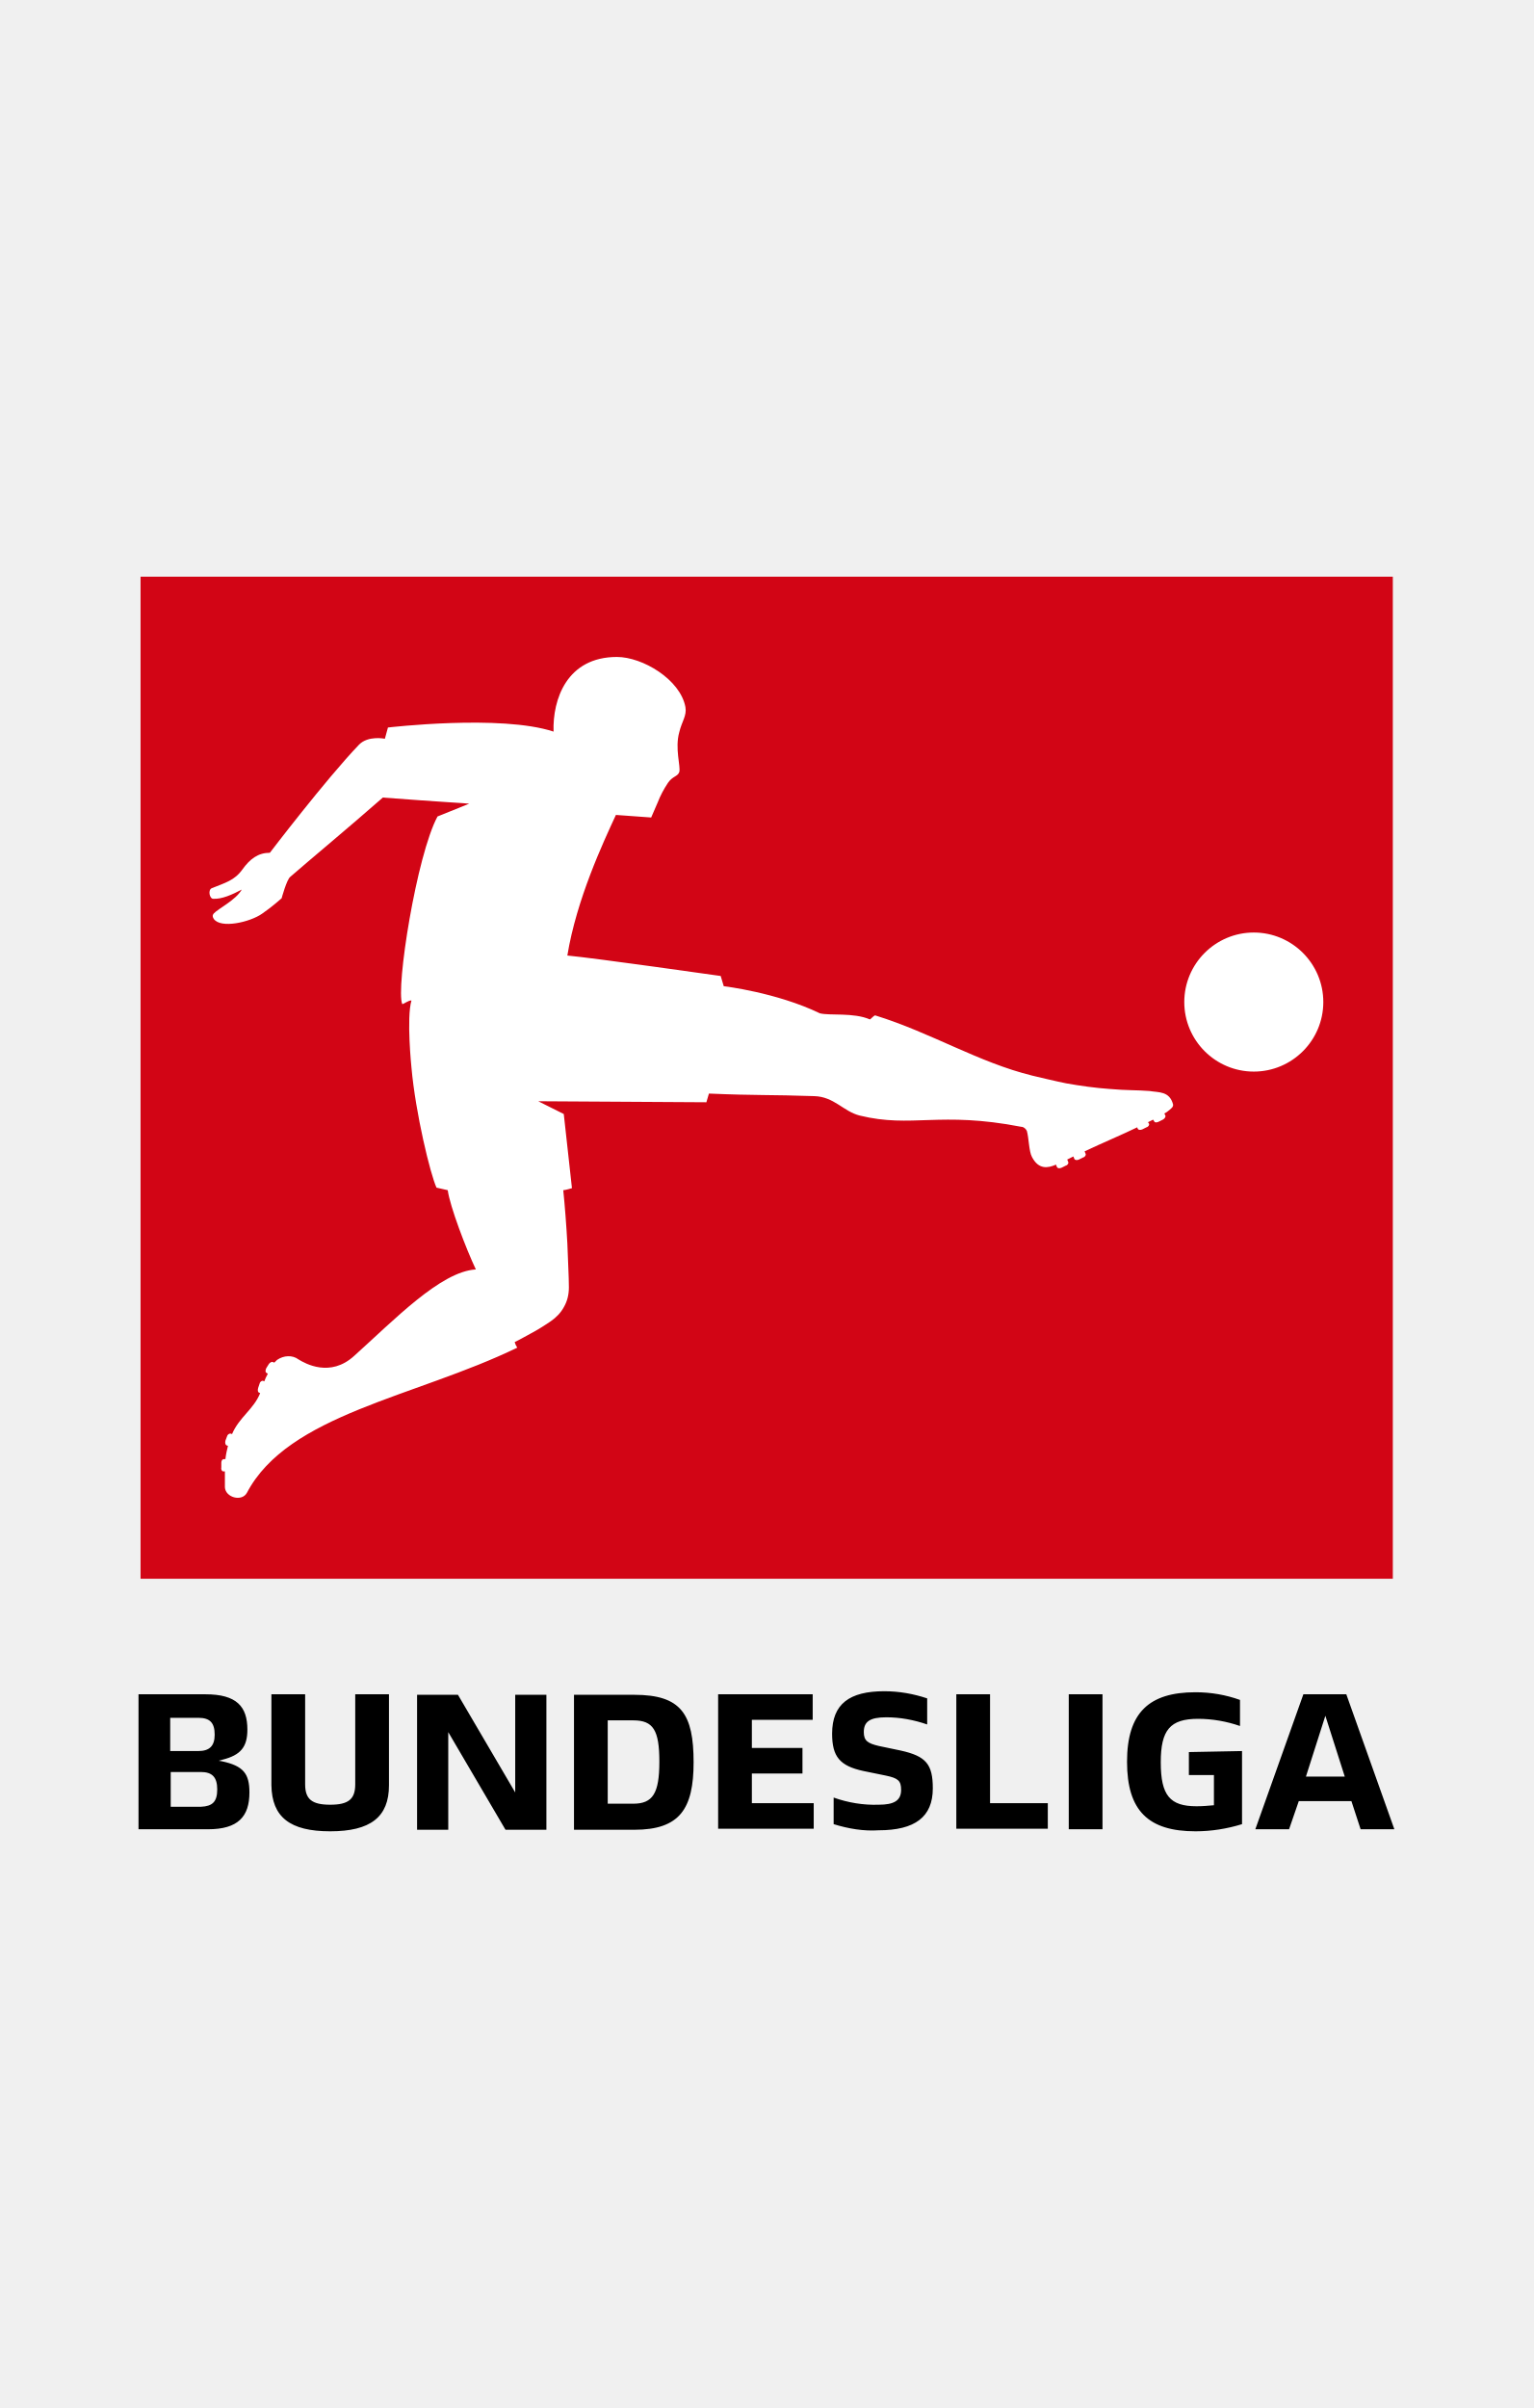
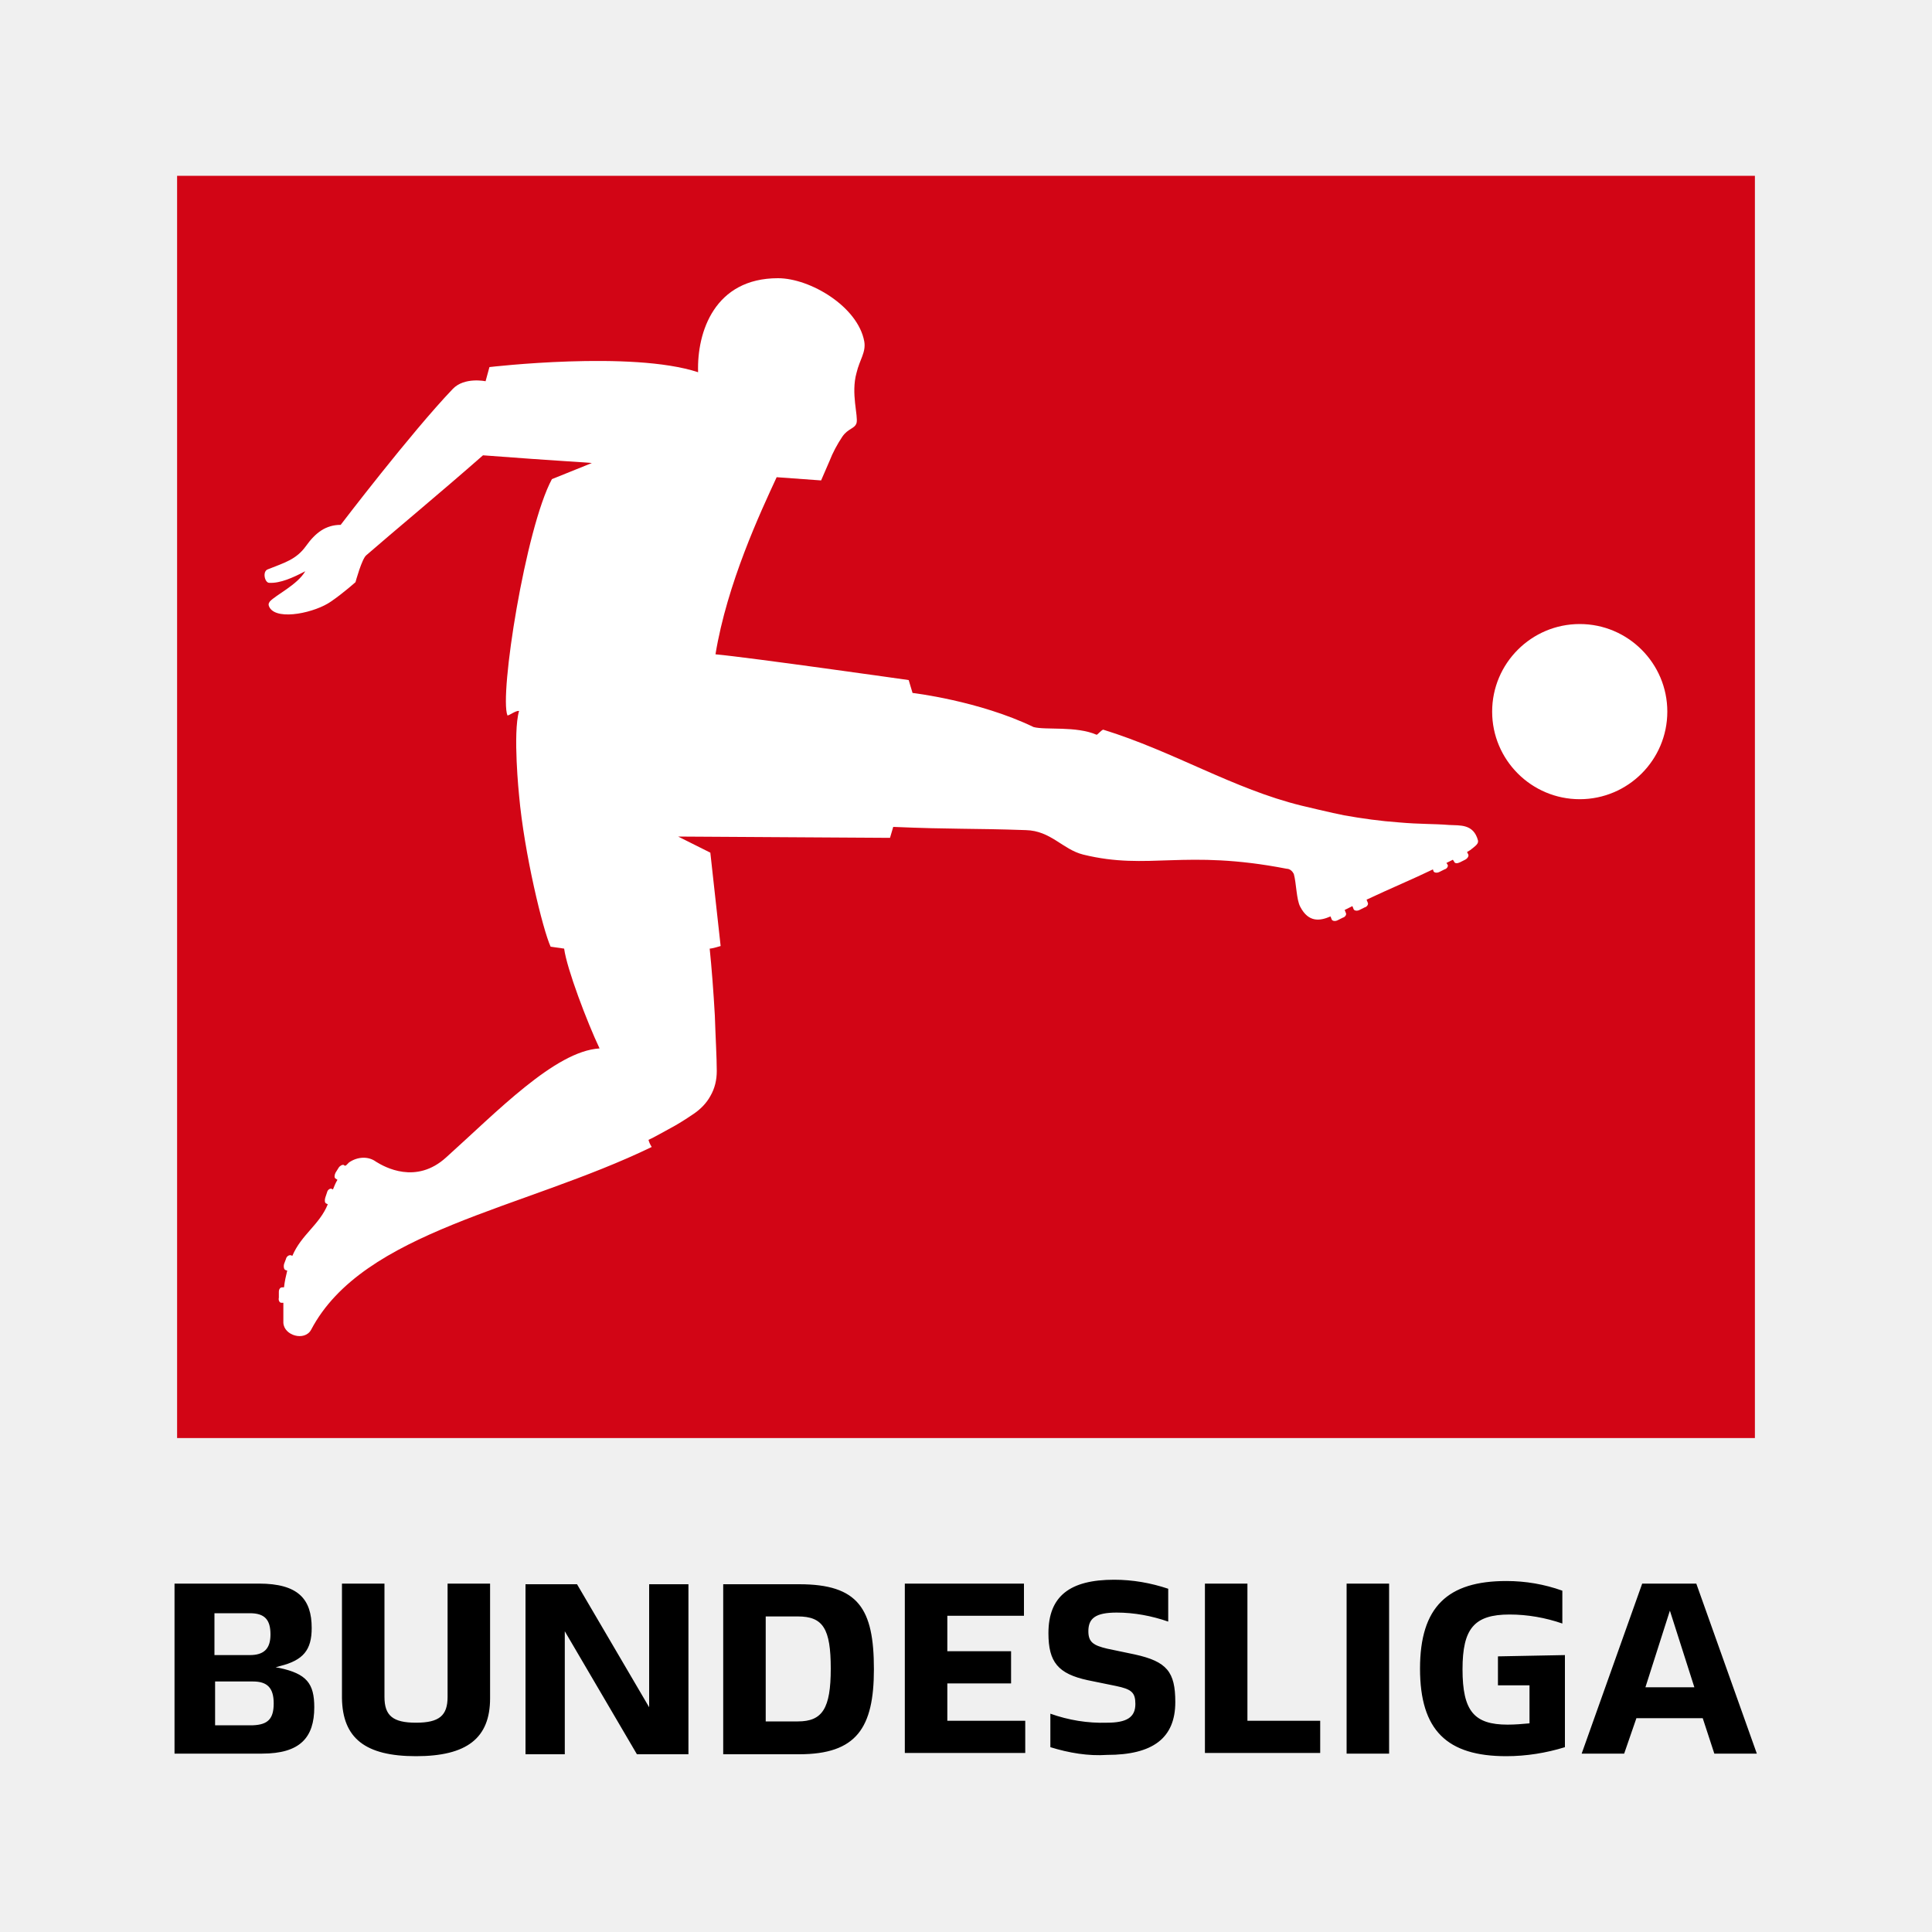
- <svg xmlns="http://www.w3.org/2000/svg" version="1.1" id="Ebene_1" x="0px" y="0px" viewBox="0 0 300 471" style="enable-background:new 0 0 300 471;" xml:space="preserve">
+ <svg xmlns="http://www.w3.org/2000/svg" version="1.1" id="Ebene_1" x="0px" y="0px" viewBox="0 0 300 300" style="enable-background:new 0 0 300 300;" xml:space="preserve">
  <style type="text/css">
	.st0{fill:#D20515;}
	.st1{fill:#FFFFFF;}
</style>
  <g id="g7" transform="translate(-43.5,-12)">
-     <path id="path9" d="M92.3,362.6c0,4.7-2.2,7.2-8.1,7.2H70.6v-26.4h13.1c6.1,0,8.2,2.4,8.2,6.9c0,3.4-1.3,5-4.9,5.9l-0.7,0.2   l0.6,0.1C91.1,357.4,92.3,358.9,92.3,362.6L92.3,362.6z M76.8,354.5h5.5c2.2,0,3.2-1,3.2-3.2c0-2.3-0.9-3.3-3.2-3.3h-5.5   L76.8,354.5L76.8,354.5z M86,362c0-2.4-1-3.4-3.2-3.4h-5.9v6.8h5.9C85.1,365.3,86,364.4,86,362L86,362L86,362z M96.6,361.2v-17.8   h6.6V361c0,2.9,1.3,4,4.9,4c3.6,0,4.9-1.1,4.9-4v-17.6h6.6v17.8c0,6.2-3.6,9-11.5,9S96.7,367.4,96.6,361.2L96.6,361.2L96.6,361.2z    M150.4,343.5v26.4h-8l-11.2-19.1v19.1h-6.1v-26.4h8l11.2,19.1v-19.1L150.4,343.5L150.4,343.5z M155.8,343.5h11.8   c9.2,0,11.6,3.8,11.6,13.2c0,9.1-2.7,13.2-11.6,13.2h-11.8L155.8,343.5L155.8,343.5z M167.4,364.8c3.8,0,5.1-2,5.1-8.2   c0-6.2-1.2-8.1-5.1-8.1h-5v16.3L167.4,364.8L167.4,364.8z M184,343.4h18.5v5h-11.9v5.5h9.9v5h-9.9v5.8h12.1v5H184V343.4z    M206.6,368.8v-5.2c2.8,1,5.8,1.5,8.8,1.4c3,0,4.4-0.8,4.4-2.9c0-1.8-0.6-2.3-3-2.8l-4.4-0.9c-4.6-1-6.1-2.8-6.1-7.3   c0-5.8,3.4-8.3,10.2-8.3c2.9,0,5.7,0.5,8.4,1.4v5.1c-2.6-0.9-5.3-1.4-8-1.4c-3.3,0-4.4,0.9-4.4,2.9c0,1.7,0.8,2.2,2.9,2.7l4.3,0.9   c5,1.1,6.3,2.7,6.3,7.4c0,5.6-3.5,8.2-10.6,8.2C212.5,370.2,209.5,369.7,206.6,368.8L206.6,368.8z M230.6,343.4h6.6v21.3h11.3v5   h-17.9V343.4z M252.6,343.4h6.6v26.4h-6.6V343.4z M286.5,354.5v14.3c-2.9,0.9-6,1.4-9.1,1.4c-9.2,0-13.4-4-13.4-13.6   c0-9.6,4.3-13.6,13.4-13.6c3,0,5.9,0.5,8.7,1.5v5.1c-2.6-0.9-5.4-1.4-8.2-1.4c-5.5,0-7.3,2.2-7.3,8.5c0,6.5,1.8,8.6,7,8.6   c1.2,0,2.3-0.1,3.4-0.2v-5.9h-4.9v-4.5L286.5,354.5L286.5,354.5z M307.9,364.3h-10.3l-1.9,5.5h-6.6l9.4-26.4h8.4l9.4,26.4h-6.6   L307.9,364.3z M302.8,347.6l-3.8,11.9h7.6L302.8,347.6z" />
-     <rect id="rect11" x="71" y="124.8" class="st0" width="245" height="196" />
-     <path id="path13" class="st1" d="M273,228c0.1,0.5-0.3,0.8-1.2,1.5l-0.5,0.3l0.2,0.4c0.1,0.2-0.1,0.6-0.5,0.8l-0.8,0.4   c-0.4,0.2-0.8,0.2-0.9-0.1l-0.2-0.3l-1,0.5l0.2,0.3c0.1,0.2-0.1,0.6-0.5,0.7l-0.8,0.4c-0.4,0.2-0.8,0.1-0.9-0.1l-0.1-0.3   c-3.1,1.5-6.7,3-10.3,4.7l0.2,0.5c0.1,0.2-0.1,0.6-0.5,0.7l-0.8,0.4c-0.4,0.2-0.8,0.1-0.9-0.1l-0.2-0.5l-1.2,0.6l0.2,0.5   c0.1,0.2-0.1,0.6-0.5,0.7l-0.8,0.4c-0.4,0.2-0.8,0.1-0.9-0.1l-0.2-0.5c-1.6,0.7-3.4,1-4.7-1.5c-0.6-1.1-0.6-3.7-1-5.1   c-0.2-0.4-0.6-0.8-1.1-0.8c-16-3.1-21.4,0.3-31.6-2.2c-3.2-0.8-5-3.7-8.9-3.8c-8.6-0.3-11.2-0.1-20.6-0.5c-0.4,1.4-0.5,1.7-0.5,1.7   l-32.9-0.2l5,2.5l1.6,14.5c0,0-1.3,0.4-1.7,0.4c0.3,2.9,0.6,6.8,0.8,10.4c0.1,3.2,0.3,6.5,0.3,8.6c0,1.4-0.3,2.7-1,3.9   c-0.6,1.1-1.5,2-2.5,2.7c-0.3,0.2-1.6,1.1-3,1.9c-1.5,0.8-3.2,1.8-4.1,2.2c0.1,0.4,0.3,0.8,0.5,1.1c-20,9.7-44.8,13-52.9,28.4   c-1,1.8-4.2,0.9-4.3-1.1c0-0.9,0-2.3,0-3.1h-0.3c-0.3,0-0.5-0.4-0.4-0.8v-0.9c0-0.4,0.2-0.7,0.5-0.7h0.3c0.1-0.9,0.3-1.8,0.5-2.6   l-0.3-0.1c-0.2-0.1-0.3-0.5-0.2-0.9l0.3-0.8c0.1-0.4,0.4-0.6,0.7-0.6l0.3,0.1c1.4-3.3,4.2-4.8,5.5-8l-0.2-0.1   c-0.3-0.1-0.3-0.5-0.2-0.9l0.3-0.9c0.1-0.4,0.5-0.6,0.7-0.5l0.2,0.1c0.2-0.5,0.4-1,0.7-1.5l-0.3-0.2c-0.2-0.1-0.2-0.5,0-0.9   l0.5-0.8c0.2-0.3,0.6-0.5,0.8-0.4l0.1,0.1h0.1c0.1,0,0.1,0,0.2-0.1c0.1-0.1,0.3-0.3,0.4-0.4c1.3-0.9,3-1,4.2-0.1   c1.3,0.8,6.2,3.6,10.9-0.7c7.8-7,16.9-16.5,23.8-16.9c-1.9-4-5.1-12.4-5.5-15.5l-2.2-0.5c-1.2-2.6-4.1-14.5-4.9-23.5   c0,0-1-9.7,0-13.1c-0.5-0.1-1.5,0.7-1.8,0.7c-1.3-3.1,2.8-29.1,6.9-36.7l6.2-2.5c-0.6-0.1-5.1-0.3-16.9-1.2   c-6.6,5.8-14.2,12.1-18.1,15.5c-0.7,0.5-1.7,4.2-1.7,4.2s-1.9,1.7-3.8,3c-2.4,1.7-8.2,3-9.5,1c-0.3-0.5-0.2-0.7,0-1   c0.9-1,4.3-2.6,5.5-4.7c-1.9,1-3.9,1.9-5.6,1.8c-0.7,0-1.1-1.8-0.2-2.1c2.5-1,4.4-1.5,5.9-3.6s3.1-3.3,5.4-3.3   c0,0,10.9-14.3,17.4-21.1c1.8-1.9,5.1-1.2,5.1-1.2l0.6-2.2c0,0,22.1-2.6,32.4,0.8c-0.2-6.3,2.6-14.6,12.4-14.6   c5,0,12.4,4.4,13.4,9.8c0.3,1.7-0.7,2.8-1.2,4.9c-0.9,3.2,0.3,6.7,0,7.8c-0.3,0.9-1.3,0.8-2.2,2.1c-0.8,1.2-1.5,2.5-2,3.8l-1.3,3   l-6.9-0.5c-2.5,5.4-7.7,16.5-9.5,27.5l0,0c5.4,0.5,30,4,30,4l0.6,2c0,0,10.3,1.2,18.8,5.3c1.9,0.5,6.6-0.2,9.8,1.2   c0.2-0.1,0.7-0.7,1-0.8c11,3.4,20.2,9.2,30.8,11.8c0,0,5,1.2,6.6,1.5c2.8,0.5,5.7,0.9,8.5,1.1c3.4,0.3,5.3,0.2,7.8,0.4   C270.2,225.7,272.3,225.4,273,228 M288.8,194.4c-7.5,0-13.6,6.1-13.6,13.6c0,7.5,6.1,13.6,13.6,13.6c7.5,0,13.6-6.1,13.6-13.6   c0,0,0,0,0,0C302.4,200.5,296.3,194.4,288.8,194.4L288.8,194.4L288.8,194.4z" />
+     <path id="path9" d="M92.3,277.1c0,4.7-2.2,7.2-8.1,7.2H70.6v-26.4h13.1c6.1,0,8.2,2.4,8.2,6.9c0,3.4-1.3,5-4.9,5.9l-0.7,0.2   l0.6,0.1C91.1,271.9,92.3,273.4,92.3,277.1L92.3,277.1z M76.8,269h5.5c2.2,0,3.2-1,3.2-3.2c0-2.3-0.9-3.3-3.2-3.3h-5.5L76.8,269   L76.8,269z M86,276.5c0-2.4-1-3.4-3.2-3.4h-5.9v6.8h5.9C85.1,279.8,86,278.9,86,276.5L86,276.5L86,276.5z M96.6,275.7v-17.8h6.6   v17.6c0,2.9,1.3,4,4.9,4c3.6,0,4.9-1.1,4.9-4v-17.6h6.6v17.8c0,6.2-3.6,9-11.5,9S96.7,281.9,96.6,275.7L96.6,275.7L96.6,275.7z    M150.4,258v26.4h-8l-11.2-19.1v19.1h-6.1v-26.4h8l11.2,19.1v-19.1L150.4,258L150.4,258z M155.8,258h11.8c9.2,0,11.6,3.8,11.6,13.2   c0,9.1-2.7,13.2-11.6,13.2h-11.8L155.8,258L155.8,258z M167.4,279.3c3.8,0,5.1-2,5.1-8.2c0-6.2-1.2-8.1-5.1-8.1h-5v16.3   L167.4,279.3L167.4,279.3z M184,257.9h18.5v5h-11.9v5.5h9.9v5h-9.9v5.8h12.1v5H184V257.9z M206.6,283.3v-5.2c2.8,1,5.8,1.5,8.8,1.4   c3,0,4.4-0.8,4.4-2.9c0-1.8-0.6-2.3-3-2.8l-4.4-0.9c-4.6-1-6.1-2.8-6.1-7.3c0-5.8,3.4-8.3,10.2-8.3c2.9,0,5.7,0.5,8.4,1.4v5.1   c-2.6-0.9-5.3-1.4-8-1.4c-3.3,0-4.4,0.9-4.4,2.9c0,1.7,0.8,2.2,2.9,2.7l4.3,0.9c5,1.1,6.3,2.7,6.3,7.4c0,5.6-3.5,8.2-10.6,8.2   C212.5,284.7,209.5,284.2,206.6,283.3L206.6,283.3z M230.6,257.9h6.6v21.3h11.3v5h-17.9V257.9z M252.6,257.9h6.6v26.4h-6.6V257.9z    M286.5,269v14.3c-2.9,0.9-6,1.4-9.1,1.4c-9.2,0-13.4-4-13.4-13.6c0-9.6,4.3-13.6,13.4-13.6c3,0,5.9,0.5,8.7,1.5v5.1   c-2.6-0.9-5.4-1.4-8.2-1.4c-5.5,0-7.3,2.2-7.3,8.5c0,6.5,1.8,8.6,7,8.6c1.2,0,2.3-0.1,3.4-0.2v-5.9h-4.9v-4.5L286.5,269L286.5,269z    M307.9,278.8h-10.3l-1.9,5.5h-6.6l9.4-26.4h8.4l9.4,26.4h-6.6L307.9,278.8z M302.8,262.1L299,274h7.6L302.8,262.1z" />
+     <rect id="rect11" x="71" y="39.3" class="st0" width="245" height="196" />
+     <path id="path13" class="st1" d="M273,142.5c0.1,0.5-0.3,0.8-1.2,1.5l-0.5,0.3l0.2,0.4c0.1,0.2-0.1,0.6-0.5,0.8l-0.8,0.4   c-0.4,0.2-0.8,0.2-0.9-0.1l-0.2-0.3l-1,0.5l0.2,0.3c0.1,0.2-0.1,0.6-0.5,0.7l-0.8,0.4c-0.4,0.2-0.8,0.1-0.9-0.1l-0.1-0.3   c-3.1,1.5-6.7,3-10.3,4.7l0.2,0.5c0.1,0.2-0.1,0.6-0.5,0.7l-0.8,0.4c-0.4,0.2-0.8,0.1-0.9-0.1l-0.2-0.5l-1.2,0.6l0.2,0.5   c0.1,0.2-0.1,0.6-0.5,0.7l-0.8,0.4c-0.4,0.2-0.8,0.1-0.9-0.1l-0.2-0.5c-1.6,0.7-3.4,1-4.7-1.5c-0.6-1.1-0.6-3.7-1-5.1   c-0.2-0.4-0.6-0.8-1.1-0.8c-16-3.1-21.4,0.3-31.6-2.2c-3.2-0.8-5-3.7-8.9-3.8c-8.6-0.3-11.2-0.1-20.6-0.5c-0.4,1.4-0.5,1.7-0.5,1.7   l-32.9-0.2l5,2.5l1.6,14.5c0,0-1.3,0.4-1.7,0.4c0.3,2.9,0.6,6.8,0.8,10.4c0.1,3.2,0.3,6.5,0.3,8.6c0,1.4-0.3,2.7-1,3.9   c-0.6,1.1-1.5,2-2.5,2.7c-0.3,0.2-1.6,1.1-3,1.9c-1.5,0.8-3.2,1.8-4.1,2.2c0.1,0.4,0.3,0.8,0.5,1.1c-20,9.7-44.8,13-52.9,28.4   c-1,1.8-4.2,0.9-4.3-1.1c0-0.9,0-2.3,0-3.1h-0.3c-0.3,0-0.5-0.4-0.4-0.8v-0.9c0-0.4,0.2-0.7,0.5-0.7h0.3c0.1-0.9,0.3-1.8,0.5-2.6   l-0.3-0.1c-0.2-0.1-0.3-0.5-0.2-0.9l0.3-0.8c0.1-0.4,0.4-0.6,0.7-0.6l0.3,0.1c1.4-3.3,4.2-4.8,5.5-8l-0.2-0.1   c-0.3-0.1-0.3-0.5-0.2-0.9l0.3-0.9c0.1-0.4,0.5-0.6,0.7-0.5l0.2,0.1c0.2-0.5,0.4-1,0.7-1.5l-0.3-0.2c-0.2-0.1-0.2-0.5,0-0.9   l0.5-0.8c0.2-0.3,0.6-0.5,0.8-0.4l0.1,0.1h0.1c0.1,0,0.1,0,0.2-0.1c0.1-0.1,0.3-0.3,0.4-0.4c1.3-0.9,3-1,4.2-0.1   c1.3,0.8,6.2,3.6,10.9-0.7c7.8-7,16.9-16.5,23.8-16.9c-1.9-4-5.1-12.4-5.5-15.5L129,159c-1.2-2.6-4.1-14.5-4.9-23.5   c0,0-1-9.7,0-13.1c-0.5-0.1-1.5,0.7-1.8,0.7c-1.3-3.1,2.8-29.1,6.9-36.7l6.2-2.5c-0.6-0.1-5.1-0.3-16.9-1.2   c-6.6,5.8-14.2,12.1-18.1,15.5c-0.7,0.5-1.7,4.2-1.7,4.2s-1.9,1.7-3.8,3c-2.4,1.7-8.2,3-9.5,1c-0.3-0.5-0.2-0.7,0-1   c0.9-1,4.3-2.6,5.5-4.7c-1.9,1-3.9,1.9-5.6,1.8c-0.7,0-1.1-1.8-0.2-2.1c2.5-1,4.4-1.5,5.9-3.6s3.1-3.3,5.4-3.3   c0,0,10.9-14.3,17.4-21.1c1.8-1.9,5.1-1.2,5.1-1.2l0.6-2.2c0,0,22.1-2.6,32.4,0.8c-0.2-6.3,2.6-14.6,12.4-14.6   c5,0,12.4,4.4,13.4,9.8c0.3,1.7-0.7,2.8-1.2,4.9c-0.9,3.2,0.3,6.7,0,7.8c-0.3,0.9-1.3,0.8-2.2,2.1c-0.8,1.2-1.5,2.5-2,3.8l-1.3,3   l-6.9-0.5c-2.5,5.4-7.7,16.5-9.5,27.5l0,0c5.4,0.5,30,4,30,4l0.6,2c0,0,10.3,1.2,18.8,5.3c1.9,0.5,6.6-0.2,9.8,1.2   c0.2-0.1,0.7-0.7,1-0.8c11,3.4,20.2,9.2,30.8,11.8c0,0,5,1.2,6.6,1.5c2.8,0.5,5.7,0.9,8.5,1.1c3.4,0.3,5.3,0.2,7.8,0.4   C270.2,140.2,272.3,139.9,273,142.5 M288.8,108.9c-7.5,0-13.6,6.1-13.6,13.6c0,7.5,6.1,13.6,13.6,13.6c7.5,0,13.6-6.1,13.6-13.6   c0,0,0,0,0,0C302.4,115,296.3,108.9,288.8,108.9L288.8,108.9L288.8,108.9z" />
  </g>
</svg>
